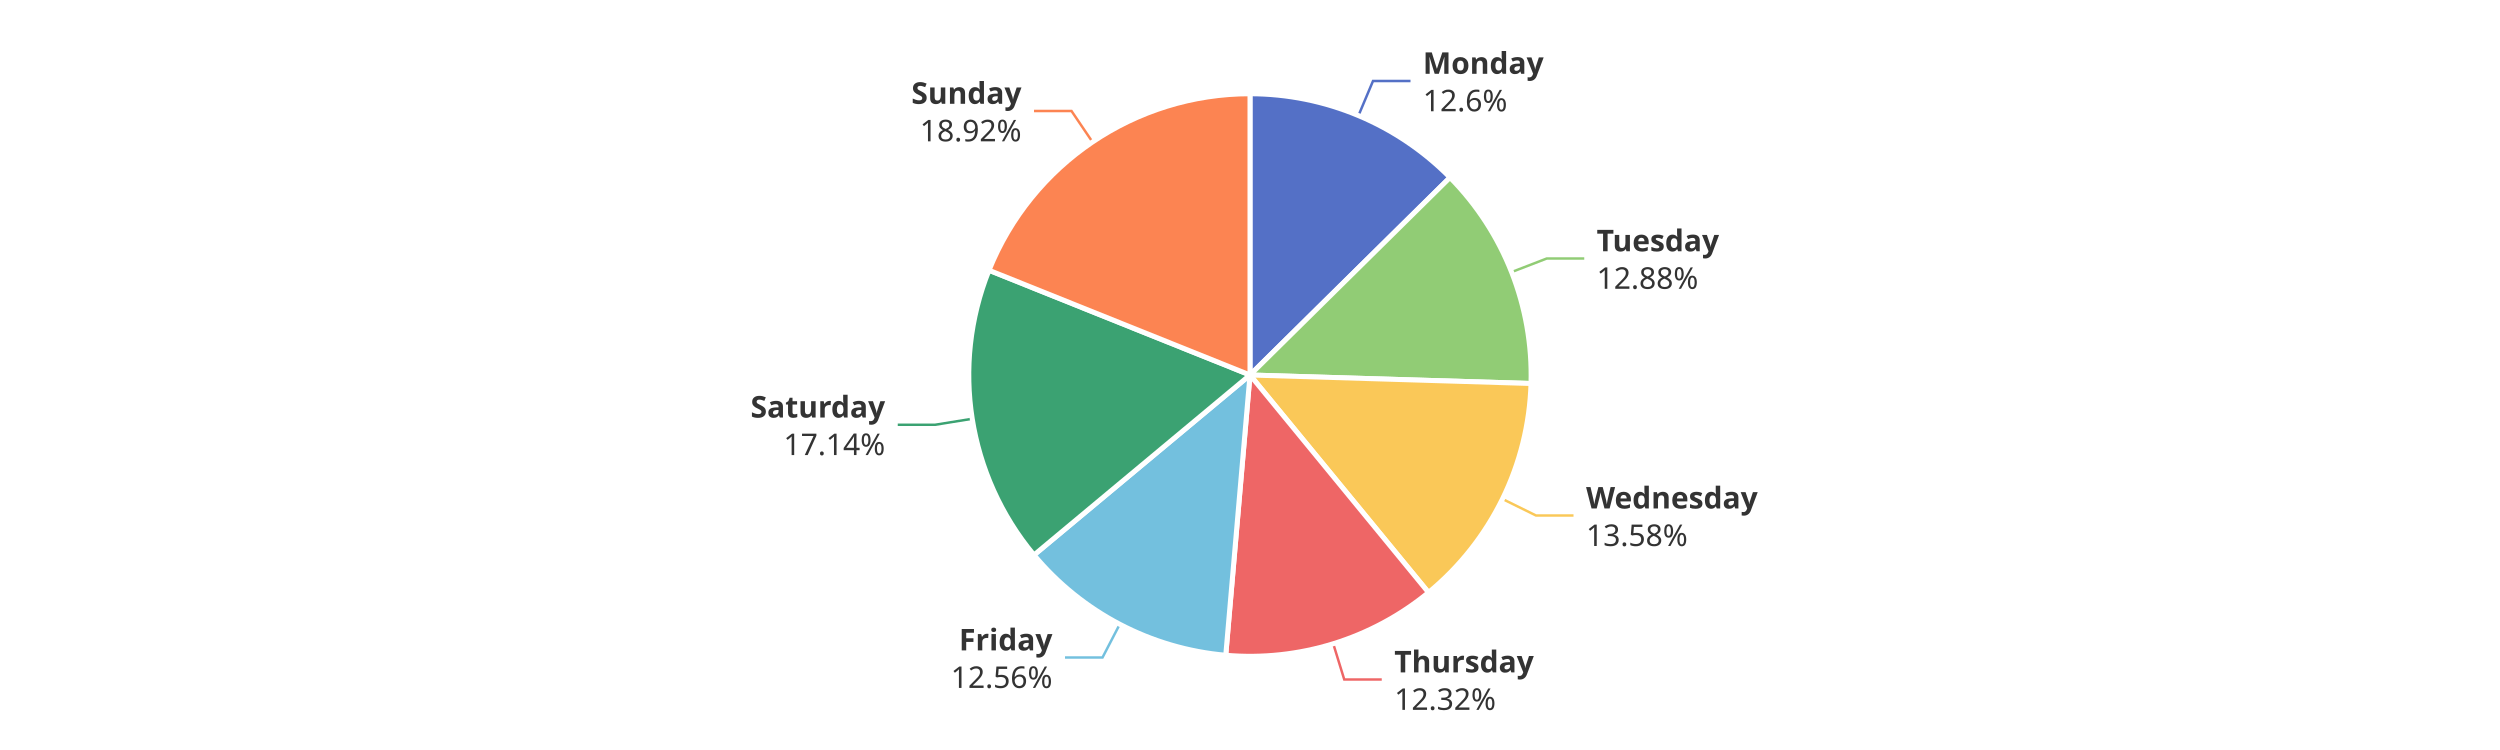
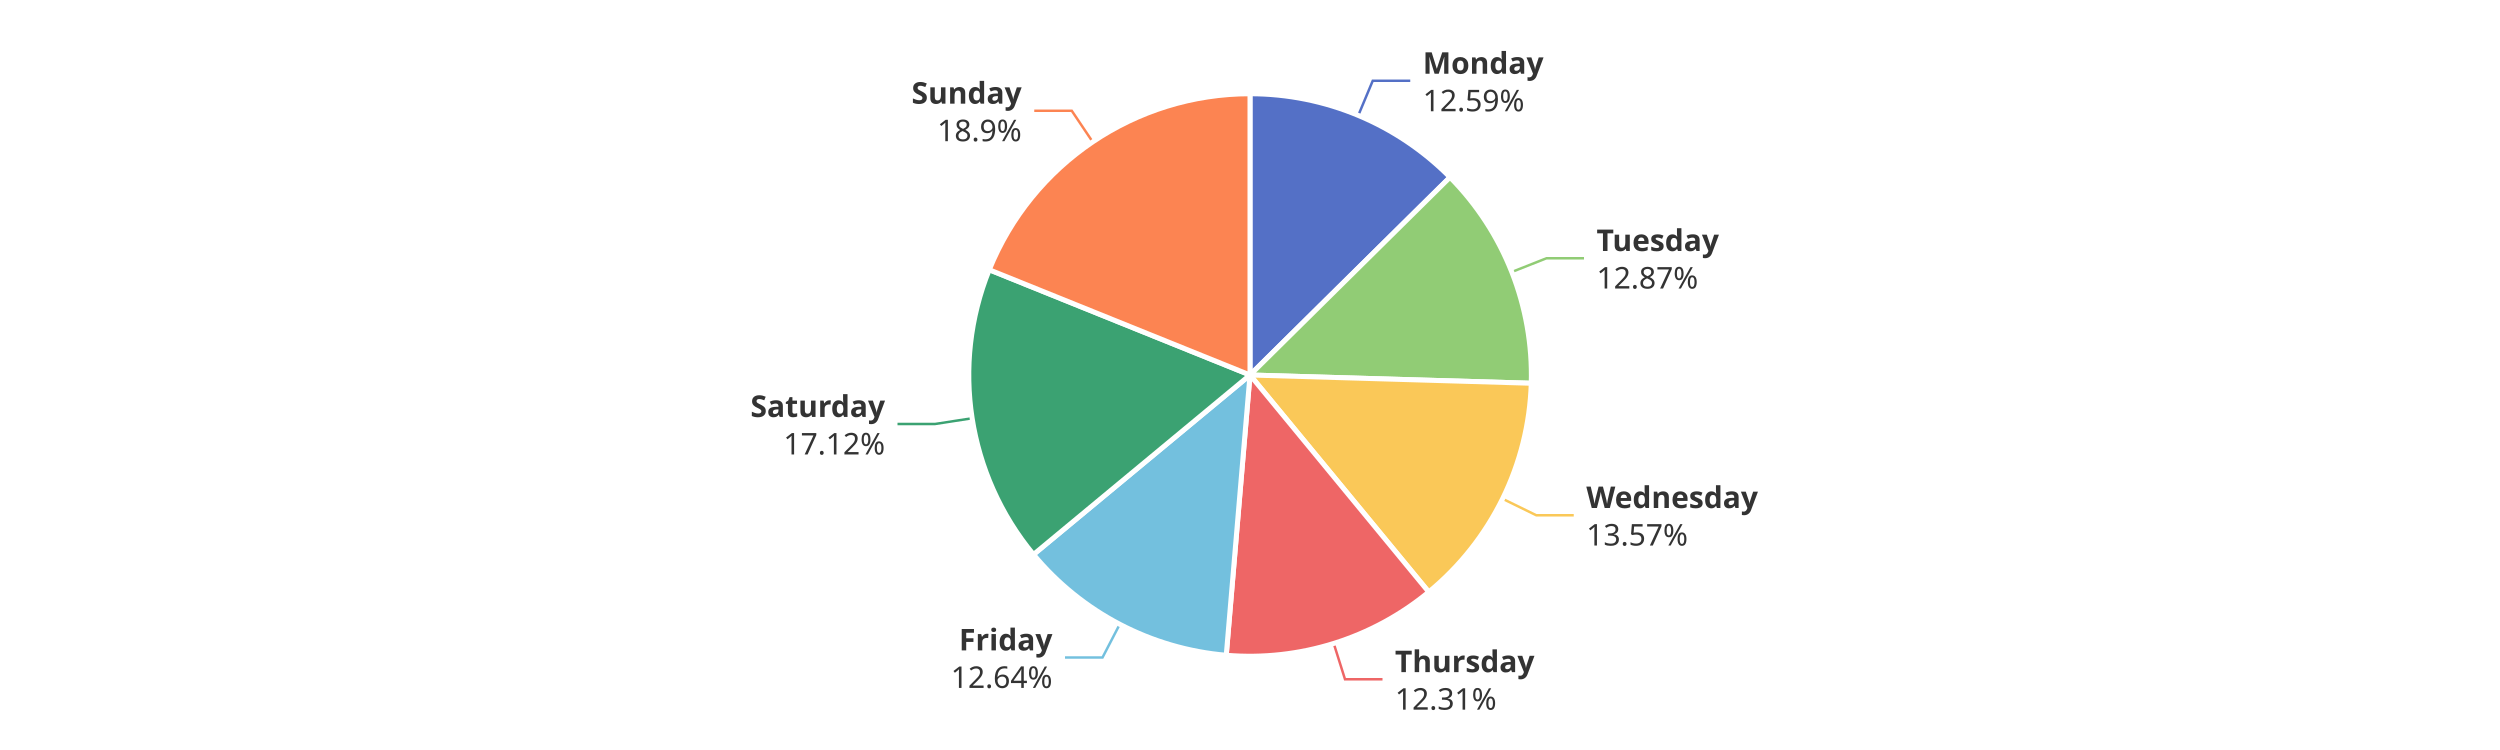
<svg xmlns="http://www.w3.org/2000/svg" width="1000" height="300" version="1.1" baseProfile="full" viewBox="0 0 1000 300">
  <rect width="1000" height="300" x="0" y="0" id="0" fill="#ffffff" />
-   <polyline points="543.4 46.2 549.2 32.4 564.2 32.4" fill="none" stroke="#5470c6" />
-   <polyline points="604.7 108.8 618.7 103.4 633.7 103.4" fill="none" stroke="#91cc75" />
-   <polyline points="601 199.6 614.4 206.2 629.4 206.2" fill="none" stroke="#fac858" />
-   <polyline points="533.3 257.5 537.7 271.8 552.7 271.8" fill="none" stroke="#ee6666" />
+   <polyline points="543.3 46.2 549.1 32.3 564.1 32.3" fill="none" stroke="#5470c6" />
+   <polyline points="604.7 108.8 618.6 103.3 633.6 103.3" fill="none" stroke="#91cc75" />
+   <polyline points="601 199.5 614.5 206.1 629.5 206.1" fill="none" stroke="#fac858" />
+   <polyline points="533.5 257.4 538 271.7 553 271.7" fill="none" stroke="#ee6666" />
  <polyline points="447.9 249.7 441 263 426 263" fill="none" stroke="#73c0de" />
-   <polyline points="388.9 167.5 374.1 169.9 359.1 169.9" fill="none" stroke="#3ba272" />
-   <polyline points="437 56.8 428.6 44.4 413.6 44.4" fill="none" stroke="#fc8452" />
-   <path d="M500 37.5A112.5 112.5 0 0 1 580 71L500 150Z" fill="#5470c6" stroke="#fff" stroke-width="2" stroke-linejoin="round" />
-   <path d="M580 71A112.5 112.5 0 0 1 612.4 153.4L500 150Z" fill="#91cc75" stroke="#fff" stroke-width="2" stroke-linejoin="round" />
-   <path d="M612.4 153.4A112.5 112.5 0 0 1 571.4 237L500 150Z" fill="#fac858" stroke="#fff" stroke-width="2" stroke-linejoin="round" />
-   <path d="M571.4 237A112.5 112.5 0 0 1 490.3 262.1L500 150Z" fill="#ee6666" stroke="#fff" stroke-width="2" stroke-linejoin="round" />
-   <path d="M490.3 262.1A112.5 112.5 0 0 1 413.6 222L500 150Z" fill="#73c0de" stroke="#fff" stroke-width="2" stroke-linejoin="round" />
-   <path d="M413.6 222A112.5 112.5 0 0 1 395.6 108.1L500 150Z" fill="#3ba272" stroke="#fff" stroke-width="2" stroke-linejoin="round" />
-   <path d="M395.6 108.1A112.5 112.5 0 0 1 500 37.5L500 150Z" fill="#fc8452" stroke="#fff" stroke-width="2" stroke-linejoin="round" />
-   <path d="M0 -15l42.8 0l0 30l-42.8 0Z" transform="translate(569.162 32.3592)" fill="none" />
-   <text dominant-baseline="central" text-anchor="start" style="font-size:12px;font-family:sans-serif;font-weight:bold;" y="-7.5" transform="translate(569.162 32.3592)" fill="#333" stroke="rgb(255,255,255)" stroke-width="2" paint-order="stroke" stroke-miterlimit="2">Monday</text>
-   <text dominant-baseline="central" text-anchor="start" style="font-size:12px;font-family:sans-serif;" y="7.5" transform="translate(569.162 32.3592)" fill="#333" stroke="rgb(255,255,255)" stroke-width="2" paint-order="stroke" stroke-miterlimit="2">12.6%</text>
-   <path d="M0 -15l46.2 0l0 30l-46.2 0Z" transform="translate(638.6641 103.3622)" fill="none" />
-   <text dominant-baseline="central" text-anchor="start" style="font-size:12px;font-family:sans-serif;font-weight:bold;" y="-7.5" transform="translate(638.6641 103.3622)" fill="#333" stroke="rgb(255,255,255)" stroke-width="2" paint-order="stroke" stroke-miterlimit="2">Tuesday</text>
-   <text dominant-baseline="central" text-anchor="start" style="font-size:12px;font-family:sans-serif;" y="7.5" transform="translate(638.6641 103.3622)" fill="#333" stroke="rgb(255,255,255)" stroke-width="2" paint-order="stroke" stroke-miterlimit="2">12.88%</text>
-   <path d="M0 -15l63.6 0l0 30l-63.6 0Z" transform="translate(634.4279 206.2361)" fill="none" />
-   <text dominant-baseline="central" text-anchor="start" style="font-size:12px;font-family:sans-serif;font-weight:bold;" y="-7.5" transform="translate(634.4279 206.2361)" fill="#333" stroke="rgb(255,255,255)" stroke-width="2" paint-order="stroke" stroke-miterlimit="2">Wednesday</text>
-   <text dominant-baseline="central" text-anchor="start" style="font-size:12px;font-family:sans-serif;" y="7.5" transform="translate(634.4279 206.2361)" fill="#333" stroke="rgb(255,255,255)" stroke-width="2" paint-order="stroke" stroke-miterlimit="2">13.58%</text>
-   <path d="M0 -15l50.2 0l0 30l-50.2 0Z" transform="translate(557.7198 271.7927)" fill="none" />
-   <text dominant-baseline="central" text-anchor="start" style="font-size:12px;font-family:sans-serif;font-weight:bold;" y="-7.5" transform="translate(557.7198 271.7927)" fill="#333" stroke="rgb(255,255,255)" stroke-width="2" paint-order="stroke" stroke-miterlimit="2">Thursday</text>
-   <text dominant-baseline="central" text-anchor="start" style="font-size:12px;font-family:sans-serif;" y="7.5" transform="translate(557.7198 271.7927)" fill="#333" stroke="rgb(255,255,255)" stroke-width="2" paint-order="stroke" stroke-miterlimit="2">12.32%</text>
+   <polyline points="388.8 167.3 374 169.6 359 169.6" fill="none" stroke="#3ba272" />
+   <polyline points="437.1 56.8 428.7 44.3 413.7 44.3" fill="none" stroke="#fc8452" />
+   <path d="M500 37.5A112.5 112.5 0 0 1 580 70.9L500 150Z" fill="#5470c6" stroke="#fff" stroke-width="2" stroke-linejoin="round" />
+   <path d="M580 70.9A112.5 112.5 0 0 1 612.5 153.3L500 150Z" fill="#91cc75" stroke="#fff" stroke-width="2" stroke-linejoin="round" />
+   <path d="M612.5 153.3A112.5 112.5 0 0 1 571.5 236.8L500 150Z" fill="#fac858" stroke="#fff" stroke-width="2" stroke-linejoin="round" />
+   <path d="M571.5 236.8A112.5 112.5 0 0 1 490.5 262.1L500 150Z" fill="#ee6666" stroke="#fff" stroke-width="2" stroke-linejoin="round" />
+   <path d="M490.5 262.1A112.5 112.5 0 0 1 413.4 221.8L500 150Z" fill="#73c0de" stroke="#fff" stroke-width="2" stroke-linejoin="round" />
+   <path d="M413.4 221.8A112.5 112.5 0 0 1 395.7 107.9L500 150Z" fill="#3ba272" stroke="#fff" stroke-width="2" stroke-linejoin="round" />
+   <path d="M395.7 107.9A112.5 112.5 0 0 1 500 37.5L500 150Z" fill="#fc8452" stroke="#fff" stroke-width="2" stroke-linejoin="round" />
+   <path d="M0 -15l42.8 0l0 30l-42.8 0Z" transform="translate(569.125 32.3438)" fill="none" />
+   <text dominant-baseline="central" text-anchor="start" style="font-size:12px;font-family:sans-serif;font-weight:bold;" y="-7.5" transform="translate(569.125 32.3438)" fill="#333" stroke="rgb(255,255,255)" stroke-width="2" paint-order="stroke" stroke-miterlimit="2">Monday</text>
+   <text dominant-baseline="central" text-anchor="start" style="font-size:12px;font-family:sans-serif;" y="7.5" transform="translate(569.125 32.3438)" fill="#333" stroke="rgb(255,255,255)" stroke-width="2" paint-order="stroke" stroke-miterlimit="2">12.59%</text>
+   <path d="M0 -15l46.2 0l0 30l-46.2 0Z" transform="translate(638.6201 103.2504)" fill="none" />
+   <text dominant-baseline="central" text-anchor="start" style="font-size:12px;font-family:sans-serif;font-weight:bold;" y="-7.5" transform="translate(638.6201 103.2504)" fill="#333" stroke="rgb(255,255,255)" stroke-width="2" paint-order="stroke" stroke-miterlimit="2">Tuesday</text>
+   <text dominant-baseline="central" text-anchor="start" style="font-size:12px;font-family:sans-serif;" y="7.5" transform="translate(638.6201 103.2504)" fill="#333" stroke="rgb(255,255,255)" stroke-width="2" paint-order="stroke" stroke-miterlimit="2">12.87%</text>
+   <path d="M0 -15l63.6 0l0 30l-63.6 0Z" transform="translate(634.5161 206.0563)" fill="none" />
+   <text dominant-baseline="central" text-anchor="start" style="font-size:12px;font-family:sans-serif;font-weight:bold;" y="-7.5" transform="translate(634.5161 206.0563)" fill="#333" stroke="rgb(255,255,255)" stroke-width="2" paint-order="stroke" stroke-miterlimit="2">Wednesday</text>
+   <text dominant-baseline="central" text-anchor="start" style="font-size:12px;font-family:sans-serif;" y="7.5" transform="translate(634.5161 206.0563)" fill="#333" stroke="rgb(255,255,255)" stroke-width="2" paint-order="stroke" stroke-miterlimit="2">13.57%</text>
+   <path d="M0 -15l50.2 0l0 30l-50.2 0Z" transform="translate(557.9875 271.7095)" fill="none" />
+   <text dominant-baseline="central" text-anchor="start" style="font-size:12px;font-family:sans-serif;font-weight:bold;" y="-7.5" transform="translate(557.9875 271.7095)" fill="#333" stroke="rgb(255,255,255)" stroke-width="2" paint-order="stroke" stroke-miterlimit="2">Thursday</text>
+   <text dominant-baseline="central" text-anchor="start" style="font-size:12px;font-family:sans-serif;" y="7.5" transform="translate(557.9875 271.7095)" fill="#333" stroke="rgb(255,255,255)" stroke-width="2" paint-order="stroke" stroke-miterlimit="2">12.31%</text>
  <path d="M-40.9 -15l40.9 0l0 30l-40.9 0Z" transform="translate(420.9771 263.0157)" fill="none" />
  <text dominant-baseline="central" text-anchor="end" style="font-size:12px;font-family:sans-serif;font-weight:bold;" y="-7.5" transform="translate(420.9771 263.0157)" fill="#333" stroke="rgb(255,255,255)" stroke-width="2" paint-order="stroke" stroke-miterlimit="2">Friday</text>
-   <text dominant-baseline="central" text-anchor="end" style="font-size:12px;font-family:sans-serif;" y="7.5" transform="translate(420.9771 263.0157)" fill="#333" stroke="rgb(255,255,255)" stroke-width="2" paint-order="stroke" stroke-miterlimit="2">12.56%</text>
-   <path d="M-48.2 -15l48.2 0l0 30l-48.2 0Z" transform="translate(354.0572 169.8663)" fill="none" />
-   <text dominant-baseline="central" text-anchor="end" style="font-size:12px;font-family:sans-serif;font-weight:bold;" y="-7.5" transform="translate(354.0572 169.8663)" fill="#333" stroke="rgb(255,255,255)" stroke-width="2" paint-order="stroke" stroke-miterlimit="2">Saturday</text>
-   <text dominant-baseline="central" text-anchor="end" style="font-size:12px;font-family:sans-serif;" y="7.5" transform="translate(354.0572 169.8663)" fill="#333" stroke="rgb(255,255,255)" stroke-width="2" paint-order="stroke" stroke-miterlimit="2">17.14%</text>
-   <path d="M-40.9 -15l40.9 0l0 30l-40.9 0Z" transform="translate(408.5996 44.3674)" fill="none" />
-   <text dominant-baseline="central" text-anchor="end" style="font-size:12px;font-family:sans-serif;font-weight:bold;" y="-7.5" transform="translate(408.5996 44.3674)" fill="#333" stroke="rgb(255,255,255)" stroke-width="2" paint-order="stroke" stroke-miterlimit="2">Sunday</text>
-   <text dominant-baseline="central" text-anchor="end" style="font-size:12px;font-family:sans-serif;" y="7.5" transform="translate(408.5996 44.3674)" fill="#333" stroke="rgb(255,255,255)" stroke-width="2" paint-order="stroke" stroke-miterlimit="2">18.92%</text>
+   <text dominant-baseline="central" text-anchor="end" style="font-size:12px;font-family:sans-serif;" y="7.5" transform="translate(420.9771 263.0157)" fill="#333" stroke="rgb(255,255,255)" stroke-width="2" paint-order="stroke" stroke-miterlimit="2">12.64%</text>
+   <path d="M-48.2 -15l48.2 0l0 30l-48.2 0Z" transform="translate(354.02 169.6288)" fill="none" />
+   <text dominant-baseline="central" text-anchor="end" style="font-size:12px;font-family:sans-serif;font-weight:bold;" y="-7.5" transform="translate(354.02 169.6288)" fill="#333" stroke="rgb(255,255,255)" stroke-width="2" paint-order="stroke" stroke-miterlimit="2">Saturday</text>
+   <text dominant-baseline="central" text-anchor="end" style="font-size:12px;font-family:sans-serif;" y="7.5" transform="translate(354.02 169.6288)" fill="#333" stroke="rgb(255,255,255)" stroke-width="2" paint-order="stroke" stroke-miterlimit="2">17.12%</text>
+   <path d="M-40.9 -15l40.9 0l0 30l-40.9 0Z" transform="translate(408.666 44.3226)" fill="none" />
+   <text dominant-baseline="central" text-anchor="end" style="font-size:12px;font-family:sans-serif;font-weight:bold;" y="-7.5" transform="translate(408.666 44.3226)" fill="#333" stroke="rgb(255,255,255)" stroke-width="2" paint-order="stroke" stroke-miterlimit="2">Sunday</text>
+   <text dominant-baseline="central" text-anchor="end" style="font-size:12px;font-family:sans-serif;" y="7.5" transform="translate(408.666 44.3226)" fill="#333" stroke="rgb(255,255,255)" stroke-width="2" paint-order="stroke" stroke-miterlimit="2">18.9%</text>
</svg>
